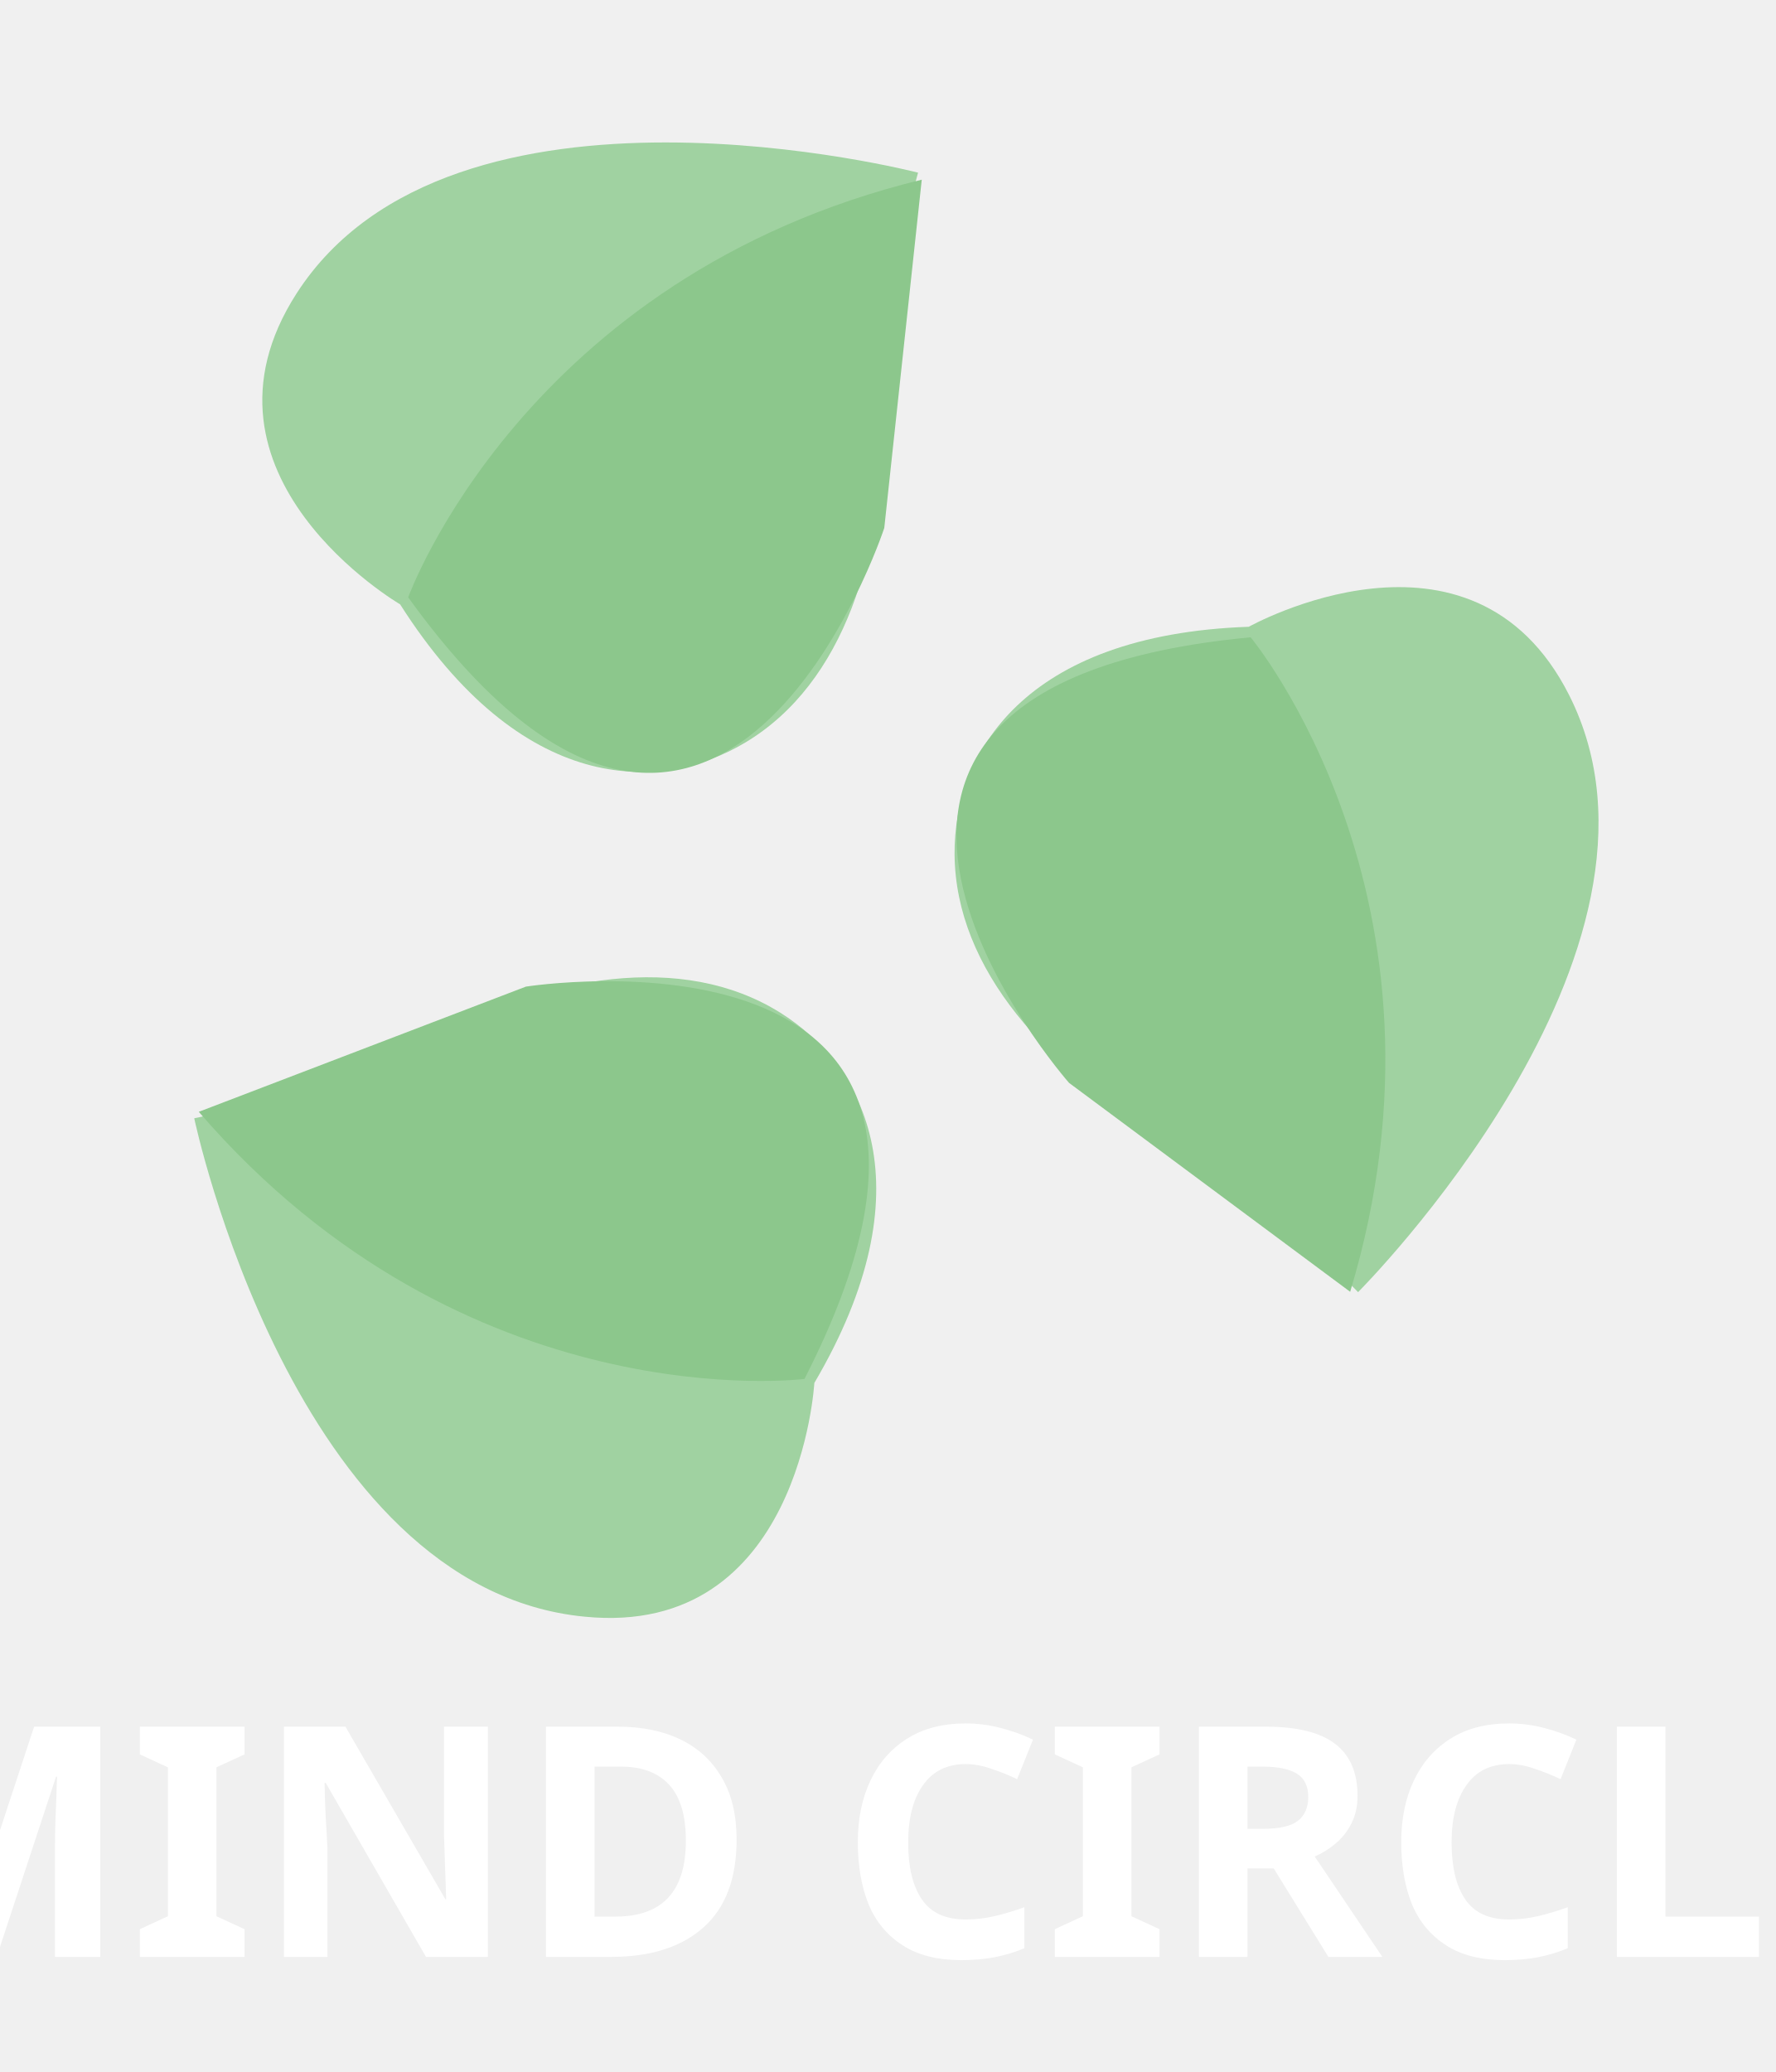
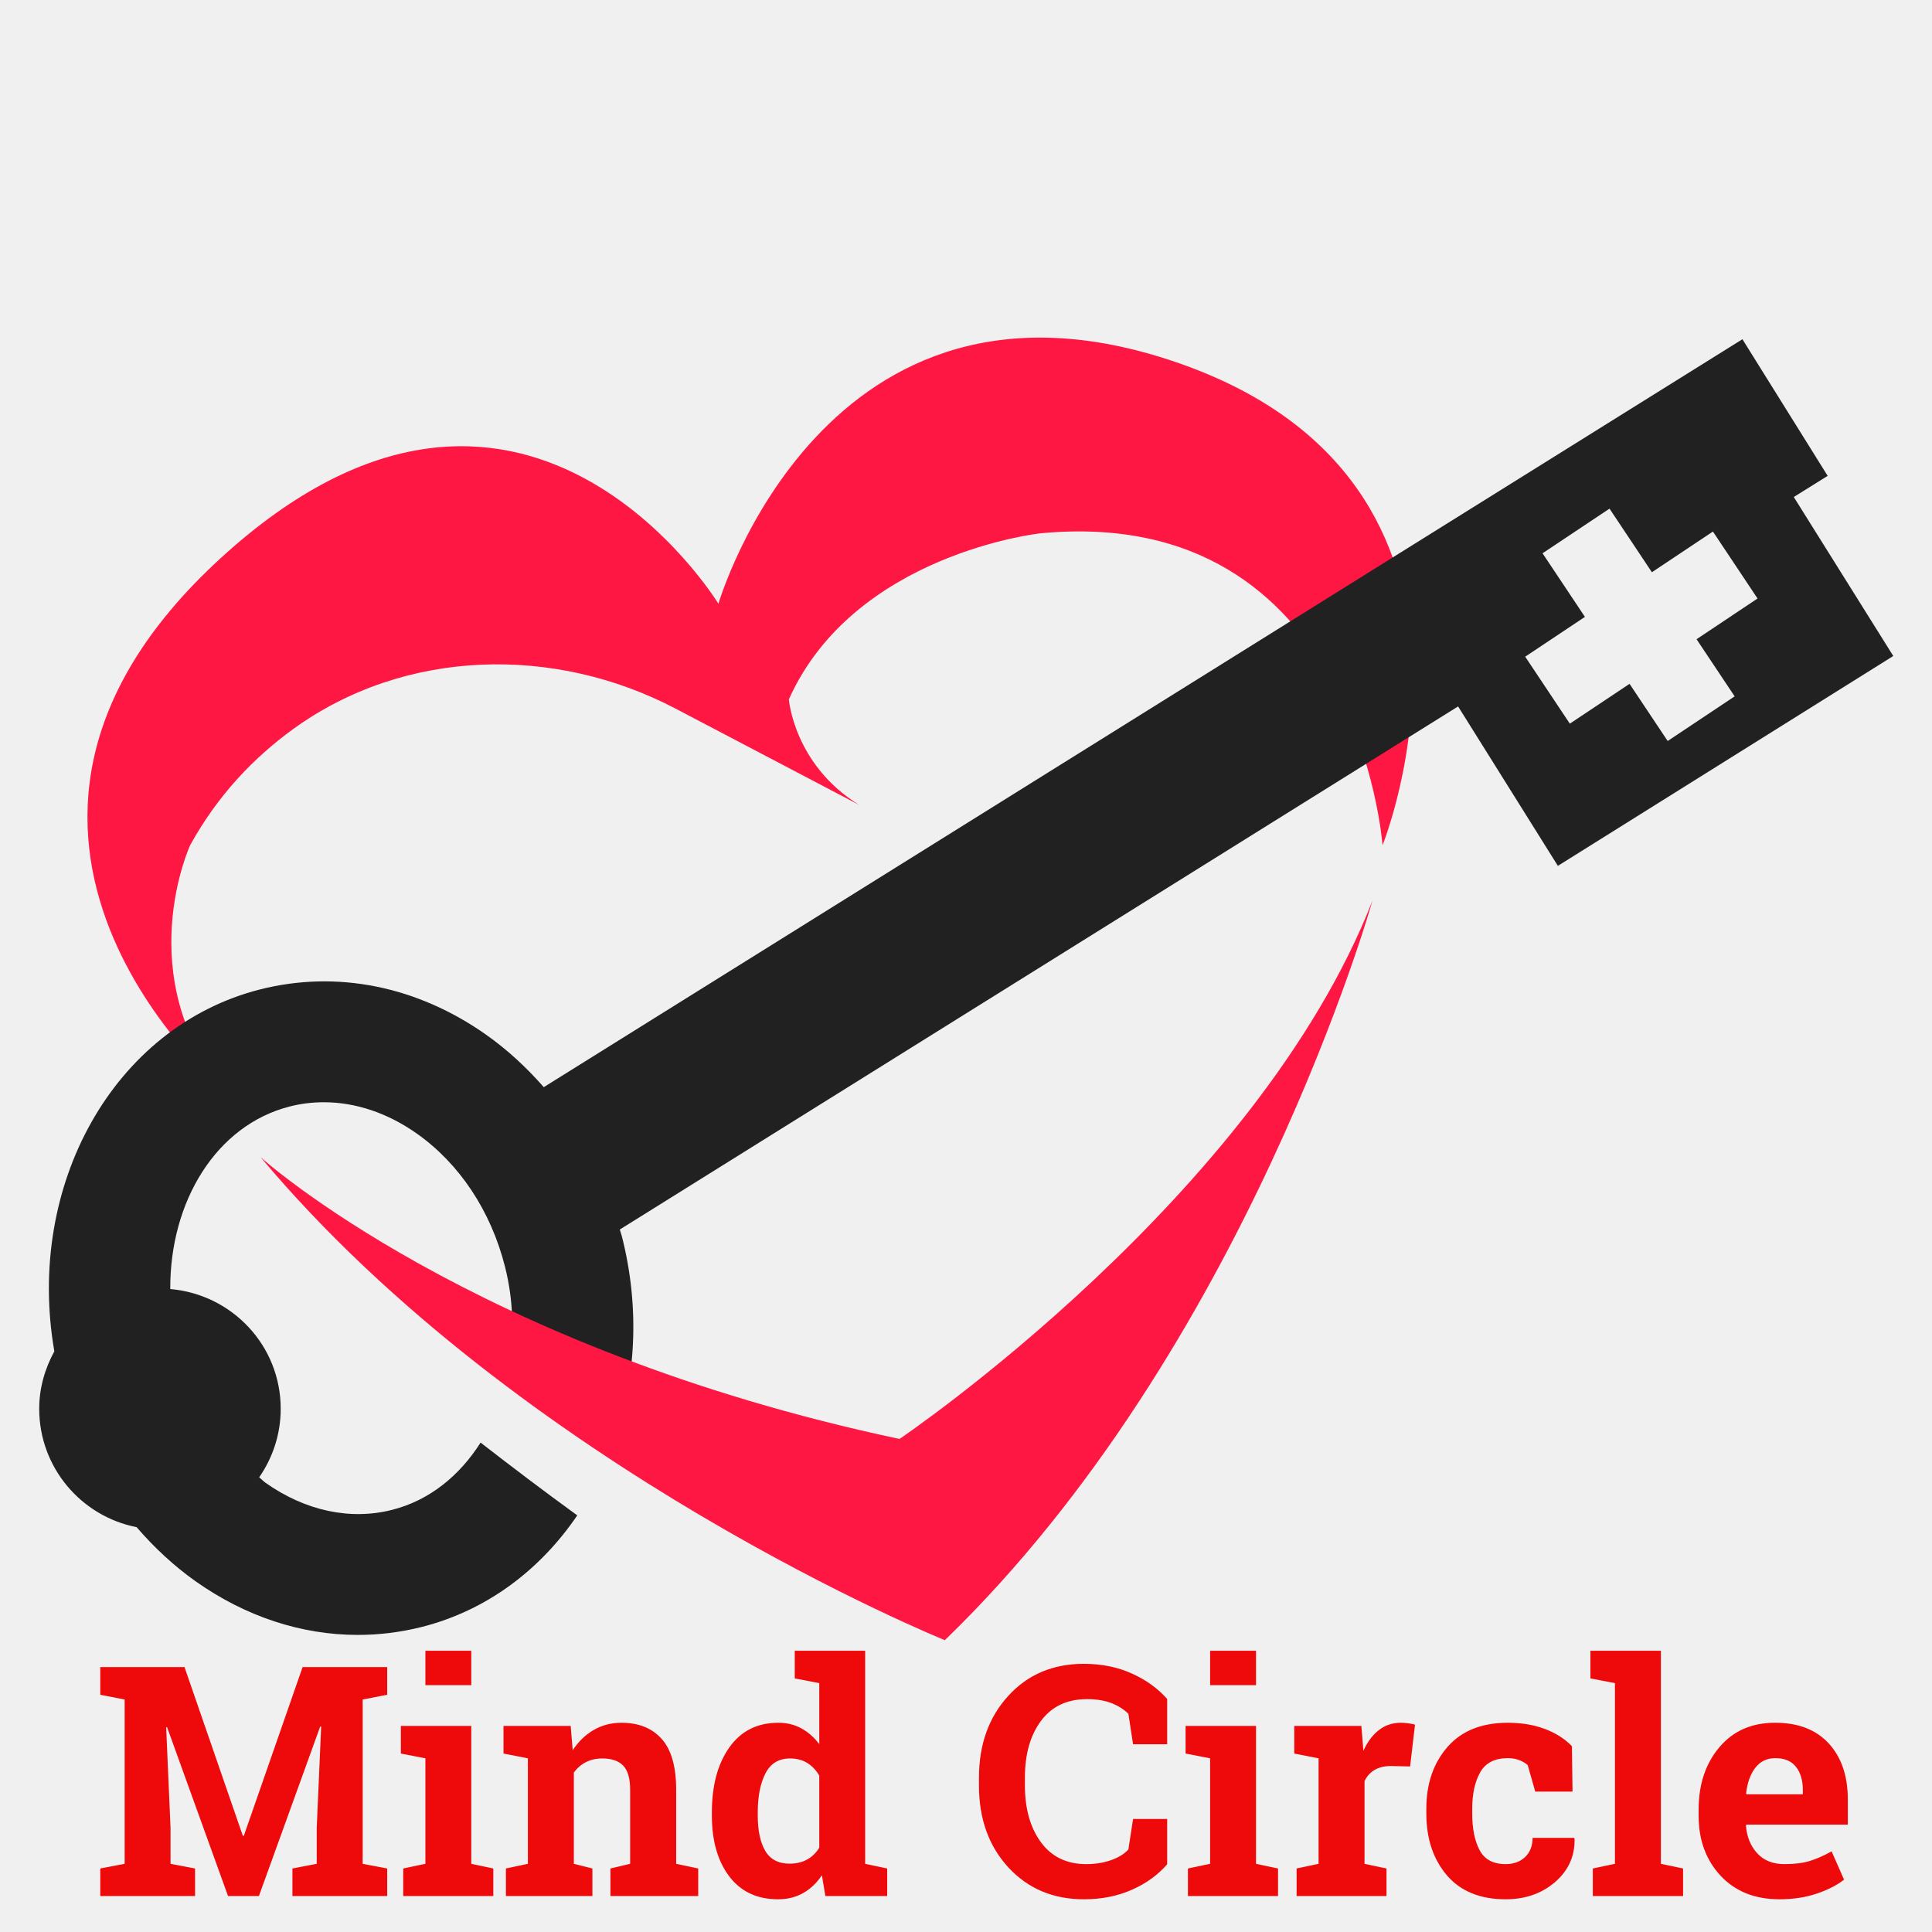
- <svg xmlns="http://www.w3.org/2000/svg" width="300" height="350" viewBox="0 0 75 90" style="enable-background:new 0 0 75 90;">
-   <style>
-     .mind-circle-text {
-       font-family: 'Verdana', sans-serif; /* A more decorative font */
-       font-size: 14px; /* Larger text size */
-       font-weight: bold;
-       fill: #FFFFFF; /* White color for contrast */
-     }
-   </style>
-   <path fill="#a0d2a1" d="M11.809,12.75c-5.082,7.905,4.5,13.5,4.5,13.5c5.25,8.25,11.25,8.25,15,6c4.314-2.588,6-8.25,6-14.25 c0-5.303,1.5-10.5,1.5-10.5S18.559,2.25,11.809,12.75z" />
-   <path fill="#8cc78c" d="M16.66,25.947c0,0,5.027-13.93,22.309-18.143l-1.628,15.128 C37.34,22.93,30.208,44.713,16.66,25.947z" />
-   <path fill="#a0d2a1" d="M67.091,30.194c-4.235-8.389-13.917-2.969-13.917-2.969C43.4,27.566,40.358,32.737,40.394,37.11 c0.043,5.031,4.067,9.356,9.239,12.398c4.571,2.69,8.289,6.618,8.289,6.618S72.716,41.337,67.091,30.194z" />
-   <path fill="#8cc78c" d="M53.257,27.682c0,0,9.457,11.398,4.322,28.429l-12.212-9.075 C45.367,47.035,30.212,29.84,53.257,27.682z" />
-   <path fill="#a0d2a1" d="M24.332,70.223c9.352,0.926,9.971-10.153,9.971-10.153c4.956-8.43,2.224-13.772-1.487-16.087 c-4.269-2.663-10.077-1.586-15.419,1.145C12.675,47.543,7.366,48.574,7.366,48.574S11.665,69.01,24.332,70.223z" />
-   <path fill="#8cc78c" d="M33.874,59.896c0,0-14.692,1.867-26.311-11.603l14.21-5.438 C21.773,42.856,44.414,39.29,33.874,59.896z" />
-   <text x="50%" y="85" class="mind-circle-text" text-anchor="middle">MIND CIRCLE</text>
+ <svg xmlns="http://www.w3.org/2000/svg" x="0px" y="0px" width="240" height="240" viewBox="0,0,256,256" style="fill:#000000;">
+   <g transform="">
+     <g fill="none" fill-rule="nonzero" stroke="none" stroke-width="1" stroke-linecap="butt" stroke-linejoin="miter" stroke-miterlimit="10" stroke-dasharray="" stroke-dashoffset="0" font-family="none" font-weight="none" font-size="none" text-anchor="none" style="mix-blend-mode: normal">
+       <g transform="scale(5.33333,5.33333)">
+         <path d="M34.349,21c0,0 -0.625,-8.5 -8.5,-7.75c0,0 -4.625,0.5 -6.25,4.125c0,0 0.125,1.625 1.75,2.625l-4.563,-2.394c-3.019,-1.584 -6.733,-1.494 -9.496,0.503c-0.972,0.703 -1.879,1.641 -2.566,2.891c0,0 -1.5,3.25 0.875,6.125c0,0 -7.625,-6.375 -0.125,-13.25c7.5,-6.875 12.375,1.125 12.375,1.125c0,0 2.625,-9 11.375,-6c8.75,3 5.125,12 5.125,12z" fill="#ff1744" />
+         <path d="M44.566,12.348l0.842,-0.525l-2.118,-3.395l-29.78,18.582c-0.427,-0.487 -0.901,-0.927 -1.427,-1.299c-1.717,-1.212 -3.712,-1.613 -5.623,-1.129c-3.641,0.927 -5.826,4.871 -5.11,8.991c-0.232,0.426 -0.376,0.907 -0.376,1.427c0,1.458 1.041,2.671 2.42,2.942c0.438,0.507 0.927,0.964 1.47,1.348c1.242,0.877 2.63,1.329 4.025,1.329c0.533,0 1.069,-0.066 1.598,-0.2c1.614,-0.411 2.938,-1.42 3.855,-2.77c-0.804,-0.582 -1.643,-1.219 -2.402,-1.808c-0.521,0.82 -1.265,1.433 -2.192,1.669c-1.044,0.268 -2.164,0.027 -3.153,-0.672c-0.056,-0.039 -0.101,-0.092 -0.156,-0.134c0.336,-0.484 0.535,-1.07 0.535,-1.704c0,-1.569 -1.209,-2.842 -2.744,-2.974c-0.01,-2.178 1.141,-4.071 2.97,-4.536c0.278,-0.071 0.562,-0.105 0.847,-0.105c0.784,0 1.581,0.265 2.307,0.777c1.062,0.749 1.841,1.923 2.191,3.303c0.21,0.825 0.226,1.638 0.113,2.398c0.819,0.641 1.734,1.342 2.593,1.972c0.544,-1.549 0.655,-3.325 0.202,-5.108c-0.016,-0.061 -0.037,-0.119 -0.054,-0.18l20.827,-12.996l2.479,3.961l8.333,-5.214zM43.097,17.301l-1.664,1.109l-0.947,-1.42l-1.484,0.989l-1.109,-1.664l1.484,-0.989l-1.053,-1.58l1.664,-1.109l1.053,1.58l1.516,-1.011l1.109,1.664l-1.516,1.011z" fill="#212121" />
+         <path d="M6.474,28.75c0,0 5.25,4.75 15.875,7c0,0 8.875,-6 11.75,-13.375c0,0 -3.125,11.125 -10.625,18.375c0,0 -10.5,-4.25 -17,-12z" fill="#ff1744" />
+       </g>
+     </g>
+     <g fill="#ee0a0a" fill-rule="nonzero" stroke="none" stroke-width="1" stroke-linecap="butt" stroke-linejoin="miter" stroke-miterlimit="10" stroke-dasharray="" stroke-dashoffset="0" font-family="none" font-weight="none" font-size="none" text-anchor="none" style="mix-blend-mode: normal">
+       <g>
+         <path d="M41.967,242.195l0.59,-13.4l-0.13,-0.02l-8.12,22.46h-4.09l-8.08,-22.38l-0.12,0.02l0.58,13.32v4.77l3.25,0.62v3.65h-12.56v-3.65l3.23,-0.62v-21.77l-3.23,-0.63v-3.67h3.23h7.93l7.73,22.36h0.13l7.79,-22.36h11.21v3.67l-3.25,0.63v21.77l3.25,0.62v3.65h-12.56v-3.65l3.22,-0.62zM53.427,251.235v-3.65l2.94,-0.62v-13.98l-3.25,-0.63v-3.66h9.33v18.27l2.92,0.62v3.65zM62.447,218.735v4.56h-6.08v-4.56zM67.037,251.235v-3.65l2.91,-0.62v-13.98l-3.23,-0.63v-3.66h8.9l0.27,3.22c0.753,-1.147 1.677,-2.04 2.77,-2.68c1.1,-0.64 2.33,-0.96 3.69,-0.96v0c2.28,0 4.057,0.713 5.33,2.14c1.28,1.433 1.92,3.677 1.92,6.73v0v9.82l2.92,0.62v3.65h-11.63v-3.65l2.61,-0.62v-9.8c0,-1.513 -0.307,-2.583 -0.92,-3.21c-0.613,-0.633 -1.537,-0.95 -2.77,-0.95v0c-0.807,0 -1.53,0.163 -2.17,0.49c-0.64,0.327 -1.173,0.787 -1.6,1.38v0v12.09l2.46,0.62v3.65zM109.367,251.235l-0.46,-2.75c-0.707,1.04 -1.543,1.83 -2.51,2.37c-0.967,0.54 -2.067,0.81 -3.3,0.81v0c-2.78,0 -4.937,-1.013 -6.47,-3.04c-1.533,-2.027 -2.3,-4.707 -2.3,-8.04v0v-0.44c0,-3.553 0.77,-6.42 2.31,-8.6c1.54,-2.18 3.707,-3.27 6.5,-3.27v0c1.127,0 2.14,0.247 3.04,0.74c0.907,0.493 1.7,1.19 2.38,2.09v0v-8.08l-3.25,-0.63v-3.66h3.25h6.08v28.23l2.92,0.62v3.65zM100.407,240.145v0.44c0,1.973 0.33,3.527 0.99,4.66c0.66,1.133 1.74,1.7 3.24,1.7v0c0.887,0 1.657,-0.183 2.31,-0.55c0.653,-0.36 1.19,-0.88 1.61,-1.56v0v-9.56c-0.42,-0.72 -0.953,-1.28 -1.6,-1.68c-0.64,-0.393 -1.4,-0.59 -2.28,-0.59v0c-1.487,0 -2.57,0.66 -3.25,1.98c-0.68,1.32 -1.02,3.04 -1.02,5.16zM154.657,225.125v6h-4.52l-0.62,-4.04c-0.6,-0.593 -1.353,-1.067 -2.26,-1.42c-0.913,-0.347 -1.987,-0.52 -3.22,-0.52v0c-2.64,0 -4.673,0.96 -6.1,2.88c-1.42,1.913 -2.13,4.413 -2.13,7.5v0v1.06c0,3.087 0.707,5.593 2.12,7.52c1.42,1.933 3.42,2.9 6,2.9v0c1.193,0 2.287,-0.173 3.28,-0.52c0.993,-0.347 1.763,-0.82 2.31,-1.42v0l0.62,-4.04h4.52v6c-1.22,1.413 -2.78,2.54 -4.68,3.38c-1.893,0.84 -4.013,1.26 -6.36,1.26v0c-4.067,0 -7.4,-1.407 -10,-4.22c-2.6,-2.82 -3.9,-6.44 -3.9,-10.86v0v-1.02c0,-4.4 1.293,-8.017 3.88,-10.85c2.58,-2.833 5.92,-4.25 10.02,-4.25v0c2.347,0 4.463,0.427 6.35,1.28c1.893,0.853 3.457,1.98 4.69,3.38zM157.407,251.235v-3.65l2.94,-0.62v-13.98l-3.25,-0.63v-3.66h9.33v18.27l2.92,0.62v3.65zM166.427,218.735v4.56h-6.08v-4.56zM171.807,251.235v-3.65l2.91,-0.62v-13.98l-3.22,-0.63v-3.66h8.89l0.27,3.29c0.527,-1.167 1.207,-2.077 2.04,-2.73c0.833,-0.653 1.8,-0.98 2.9,-0.98v0c0.32,0 0.657,0.023 1.01,0.07c0.353,0.047 0.65,0.107 0.89,0.18v0l-0.65,5.54l-2.5,-0.06c-0.887,0 -1.623,0.173 -2.21,0.52c-0.58,0.347 -1.023,0.84 -1.33,1.48v0v10.96l2.91,0.62v3.65zM199.497,247.005v0c1.08,0 1.947,-0.317 2.6,-0.95c0.653,-0.633 0.98,-1.477 0.98,-2.53v0h5.5l0.06,0.12c0.053,2.28 -0.8,4.187 -2.56,5.72c-1.767,1.533 -3.96,2.3 -6.58,2.3v0c-3.367,0 -5.96,-1.06 -7.78,-3.18c-1.813,-2.127 -2.72,-4.857 -2.72,-8.19v0v-0.63c0,-3.313 0.933,-6.04 2.8,-8.18c1.867,-2.14 4.53,-3.21 7.99,-3.21v0c1.82,0 3.45,0.27 4.89,0.81c1.447,0.54 2.65,1.303 3.61,2.29v0l0.08,6.02h-4.94l-1,-3.52c-0.307,-0.26 -0.68,-0.477 -1.12,-0.65c-0.447,-0.173 -0.953,-0.26 -1.52,-0.26v0c-1.727,0 -2.943,0.623 -3.65,1.87c-0.707,1.253 -1.06,2.863 -1.06,4.83v0v0.63c0,2.013 0.327,3.633 0.98,4.86c0.653,1.233 1.8,1.85 3.44,1.85zM213.987,223.025l-3.25,-0.63v-3.66h9.34v28.23l2.94,0.62v3.65h-11.96v-3.65l2.93,-0.62zM235.787,251.665v0c-3.253,0 -5.853,-1.04 -7.8,-3.12c-1.94,-2.087 -2.91,-4.733 -2.91,-7.94v0v-0.83c0,-3.347 0.92,-6.103 2.76,-8.27c1.84,-2.167 4.307,-3.243 7.4,-3.23v0c3.047,0 5.41,0.917 7.09,2.75c1.68,1.833 2.52,4.313 2.52,7.44v0v3.31h-13.46l-0.04,0.12c0.113,1.487 0.61,2.71 1.49,3.67c0.88,0.96 2.077,1.44 3.59,1.44v0c1.347,0 2.467,-0.137 3.36,-0.41c0.887,-0.267 1.857,-0.693 2.91,-1.28v0l1.65,3.75c-0.933,0.733 -2.14,1.35 -3.62,1.85c-1.473,0.5 -3.12,0.75 -4.94,0.75zM235.237,232.965v0c-1.12,0 -2.007,0.43 -2.66,1.29c-0.653,0.86 -1.057,1.99 -1.21,3.39v0l0.06,0.11h7.46v-0.54c0,-1.293 -0.303,-2.327 -0.91,-3.1c-0.6,-0.767 -1.513,-1.15 -2.74,-1.15z" />
+       </g>
+     </g>
+   </g>
</svg>
